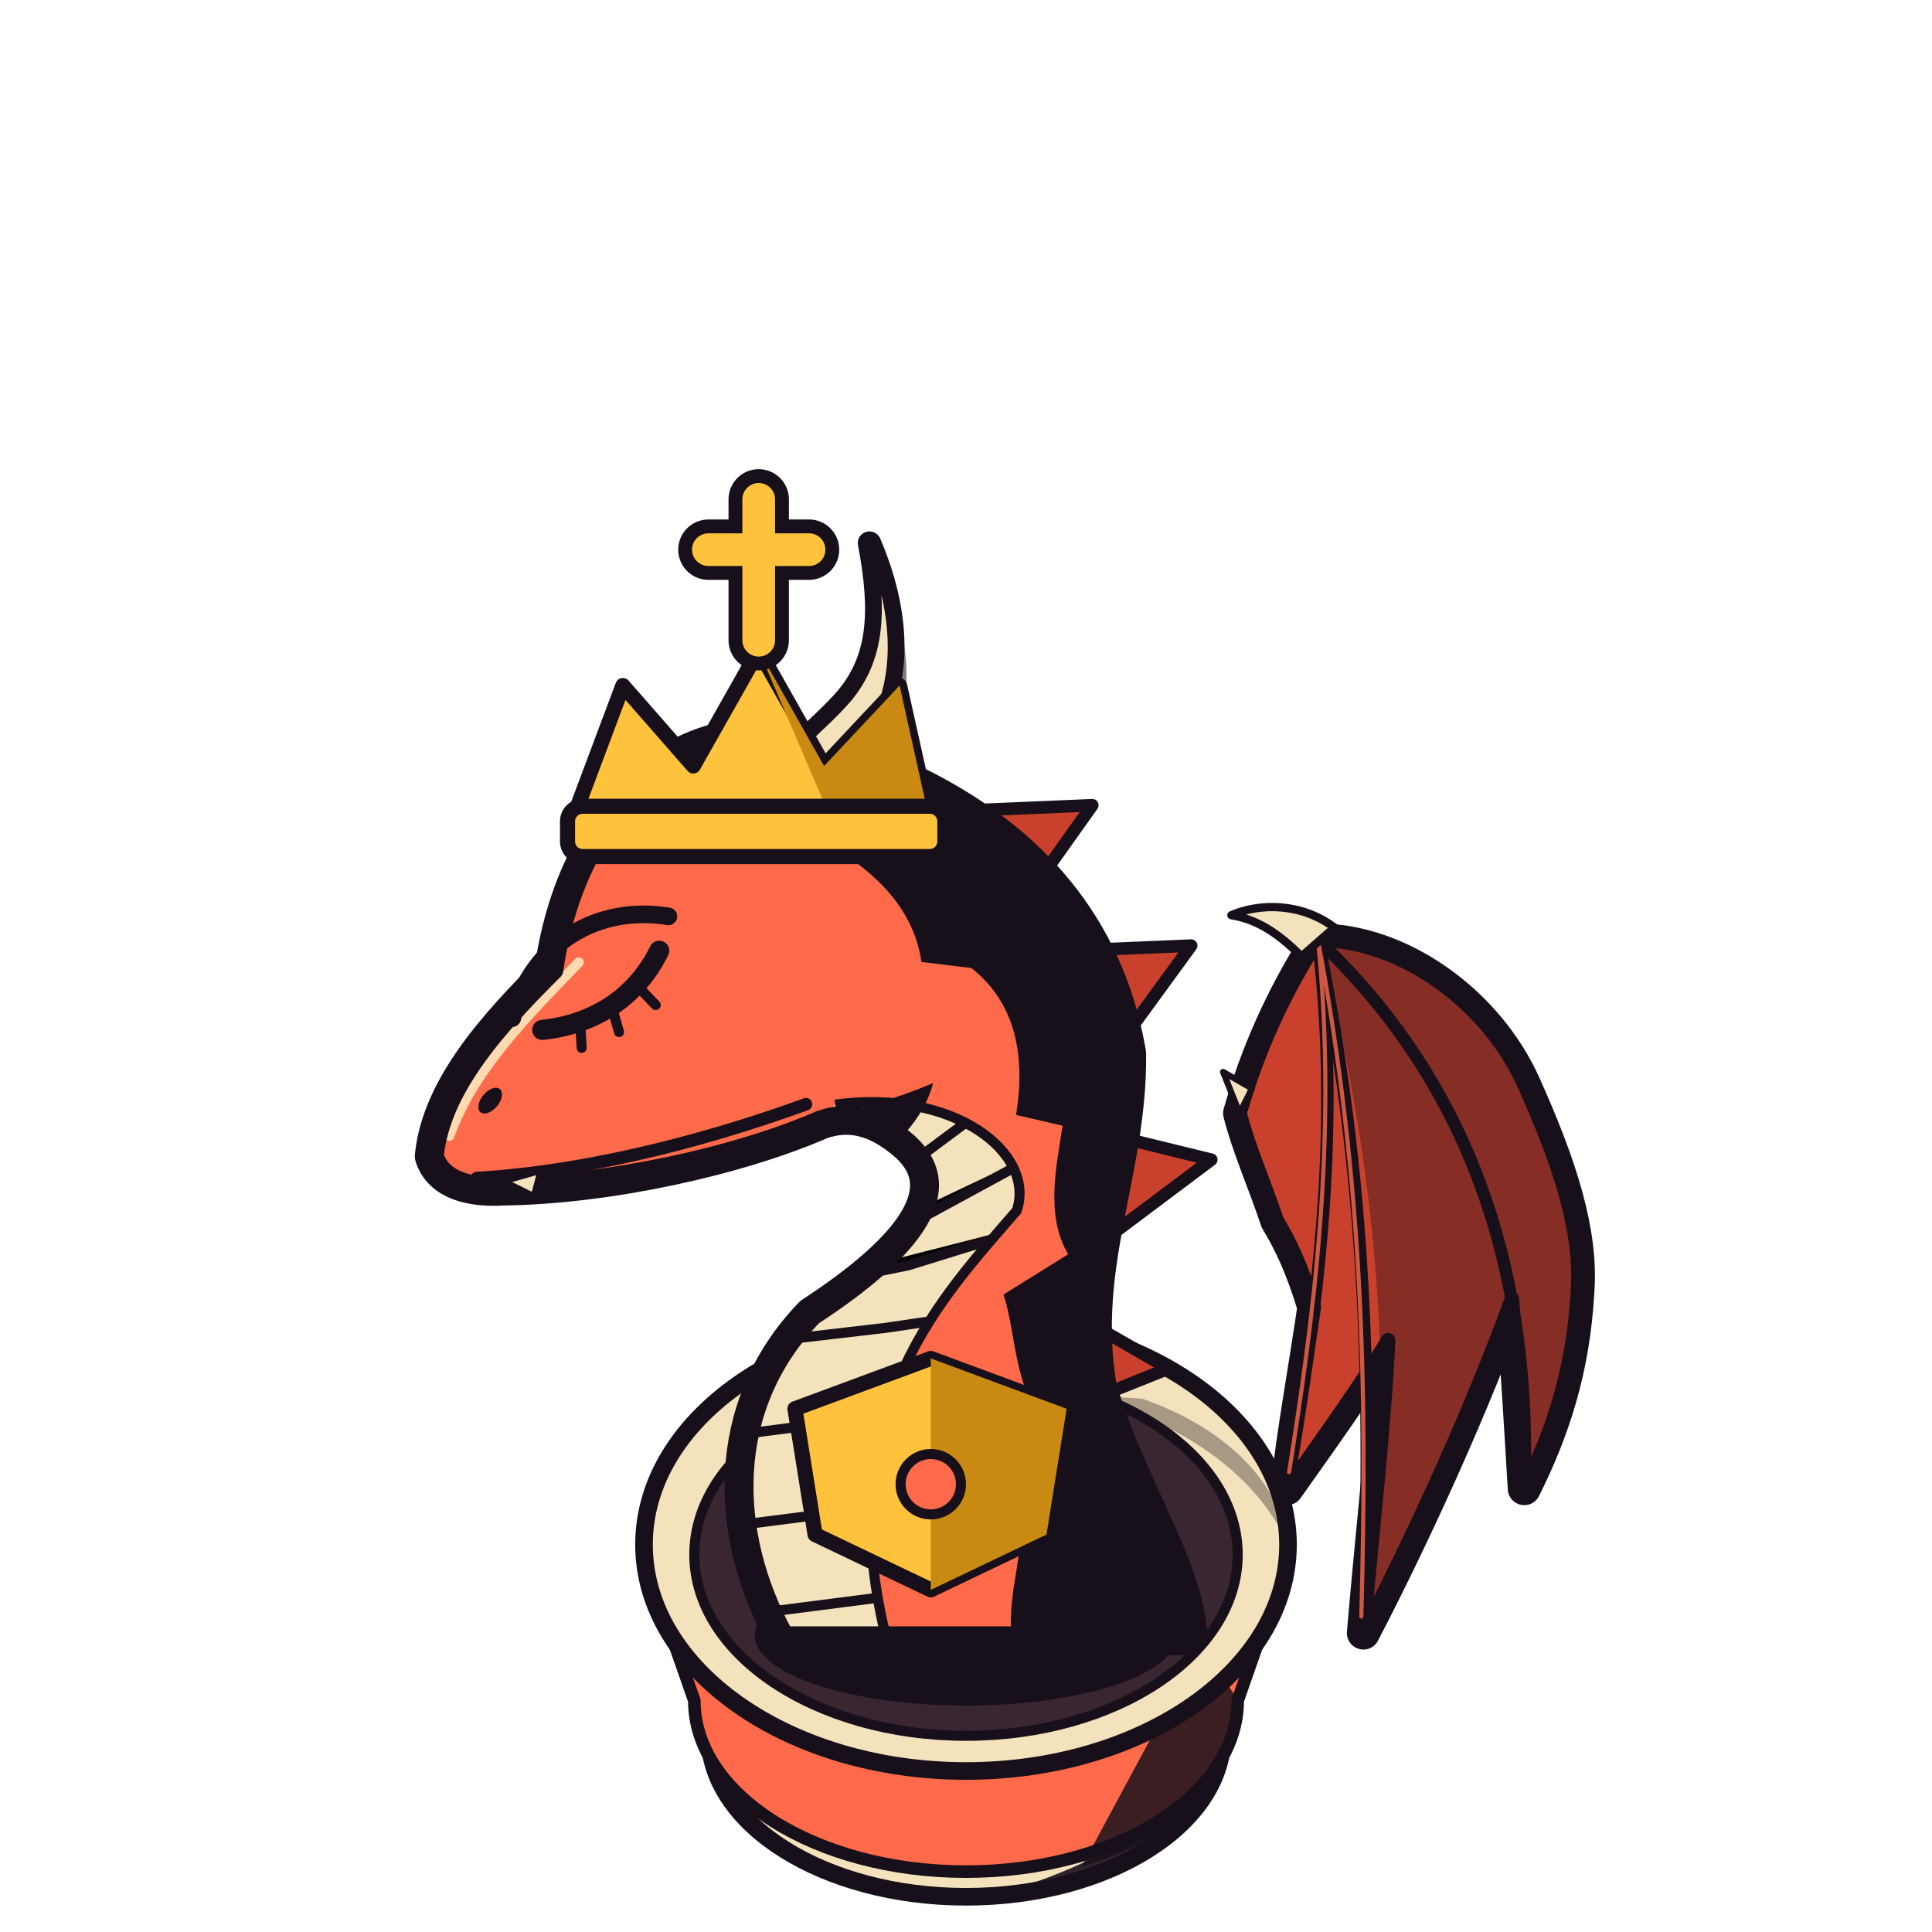
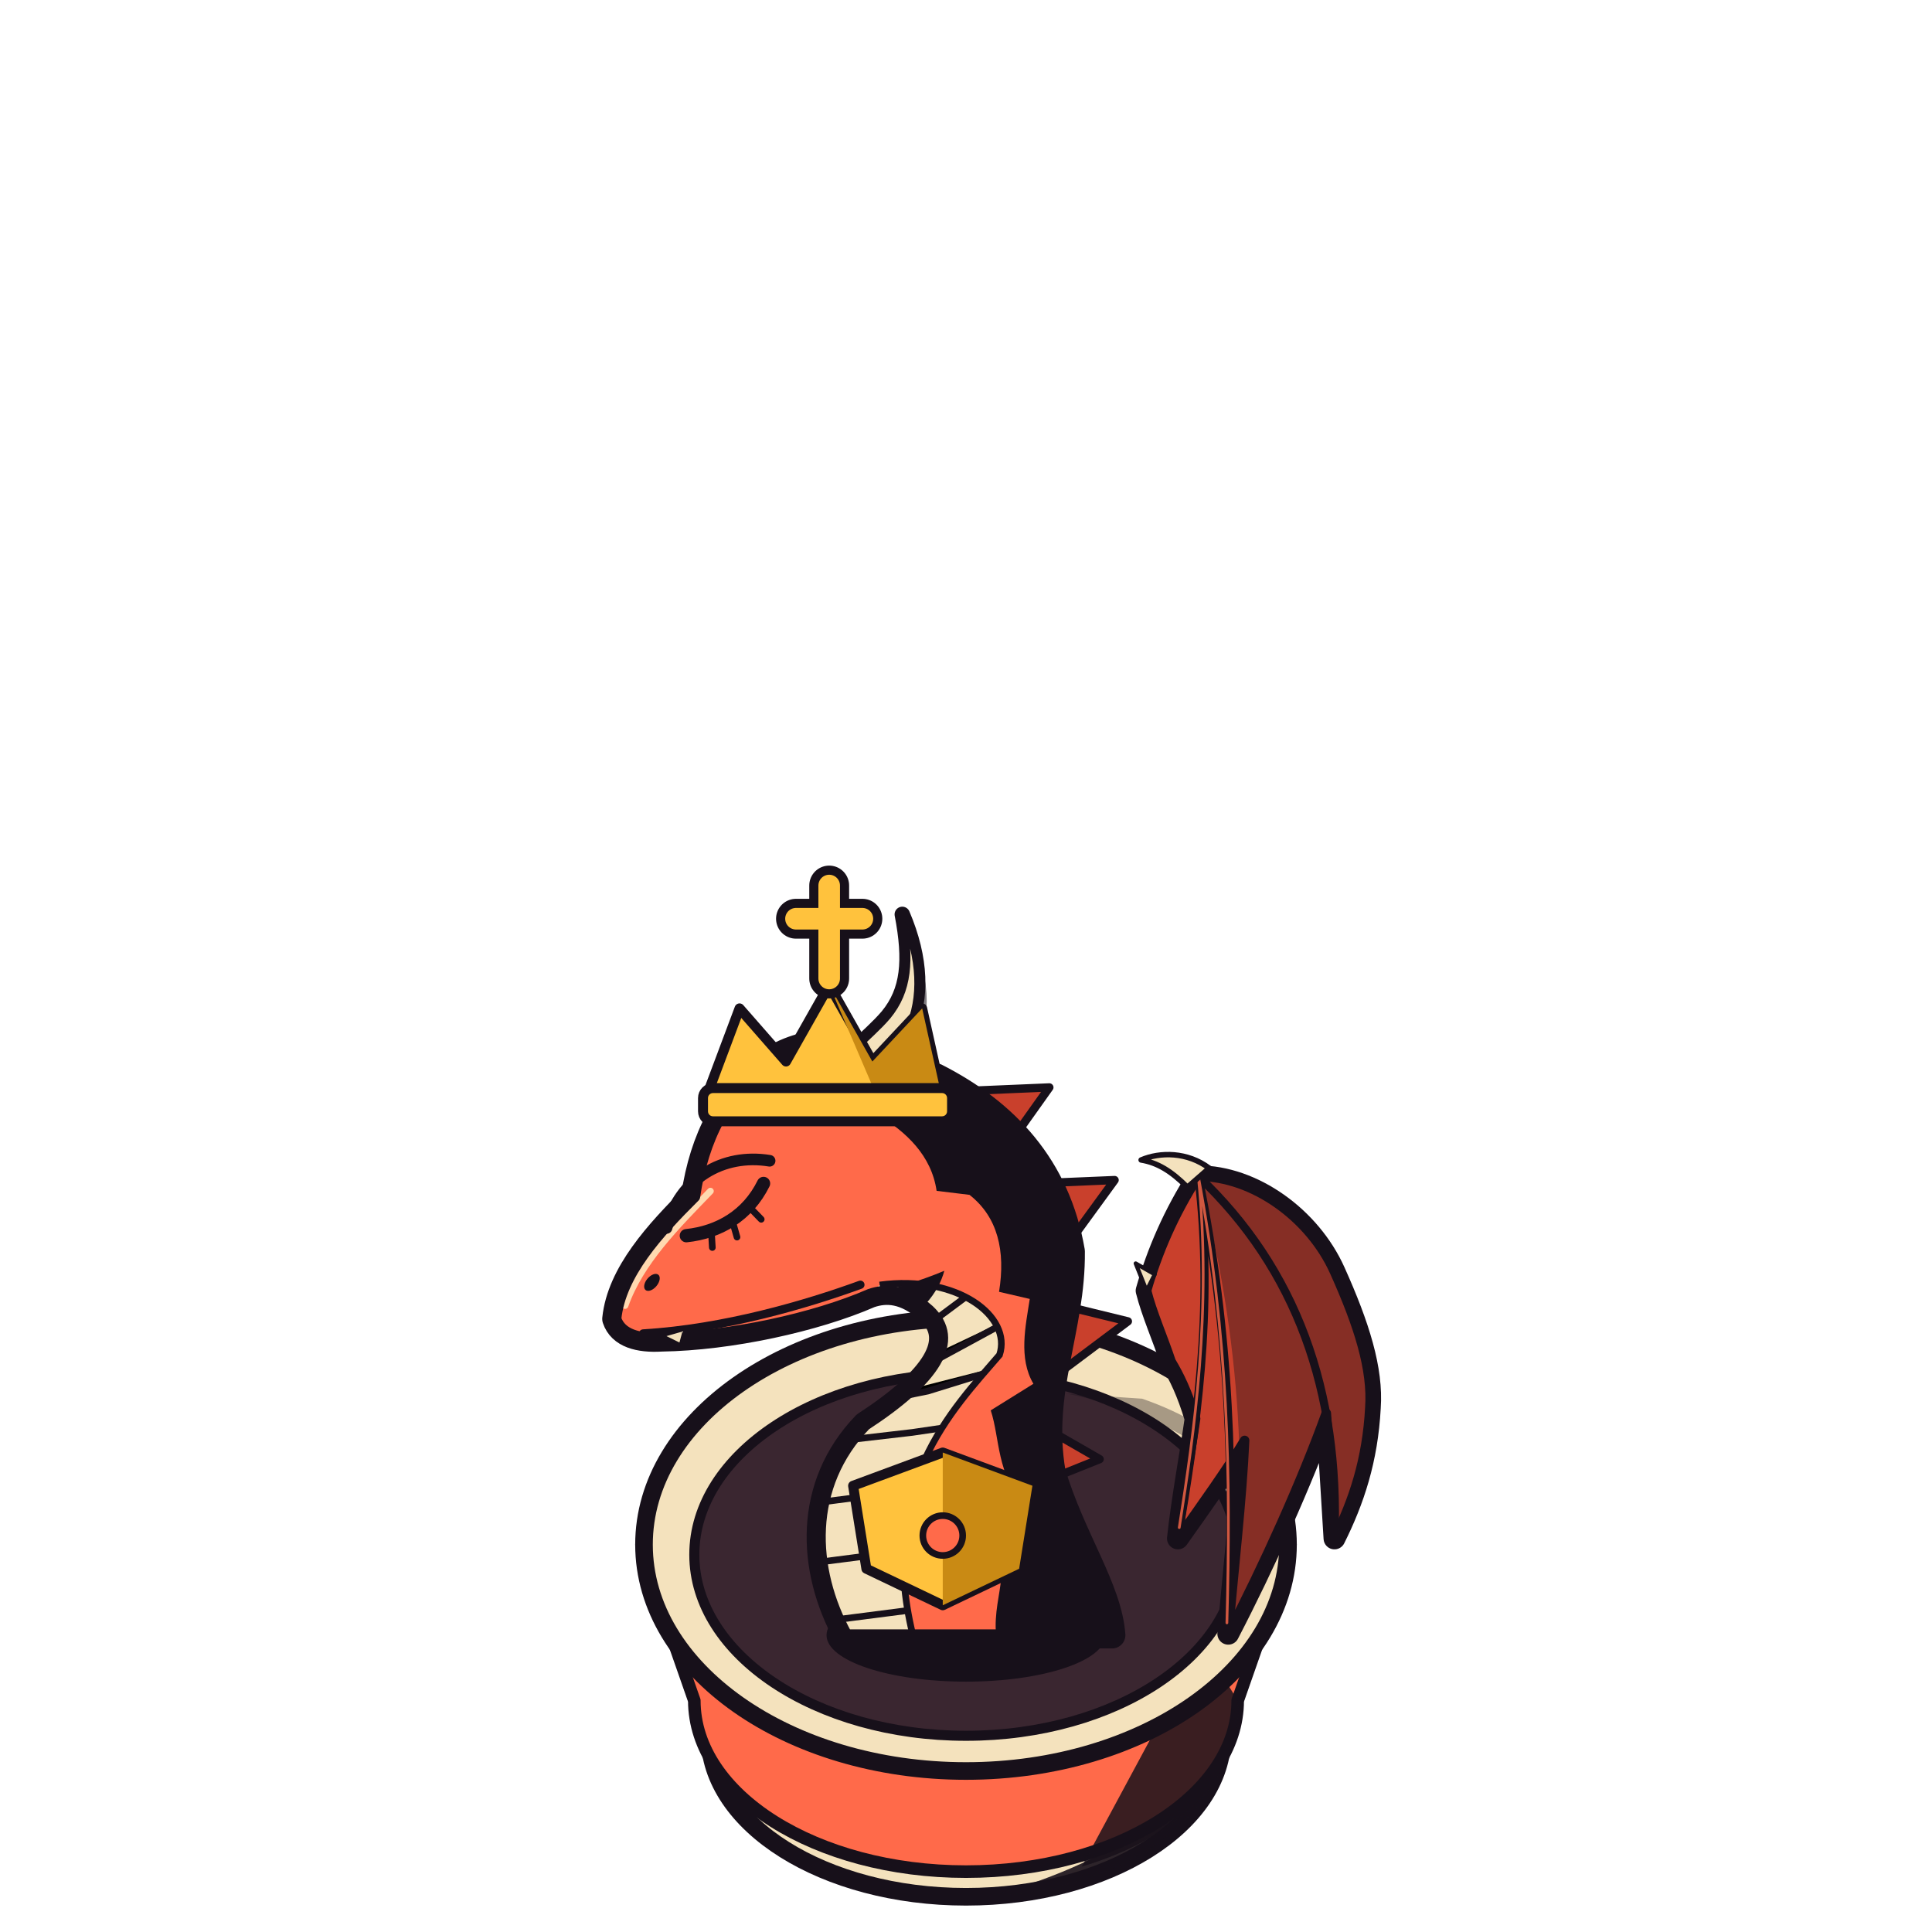
<svg xmlns="http://www.w3.org/2000/svg" viewBox="0 0 768 768" width="768" height="768">
  <path d="M256,614 L282,690 A102,64 0 0 0 486,690 L512,614 Z" fill="#f4e2bd" stroke="#17101a" stroke-width="7" stroke-linejoin="round" />
  <path d="M498,614 L486,690 A102,64 0 0 1 392,754 C440,742 478,716 486,690 Z" fill="#17101a" opacity=".9" />
  <path d="M262,636 L276,676 A108,68 0 0 0 492,676 L506,636 A128,90 0 0 1 262,636 Z" fill="#ff6a4a" stroke="#17101a" stroke-width="5" stroke-linejoin="round" />
  <path d="M470,640 L492,676 A108,68 0 0 1 430,742 L458,690 Z" fill="#17101a" opacity=".85" />
  <ellipse cx="384" cy="614" rx="128" ry="90" fill="#f4e2bd" stroke="#17101a" stroke-width="7" />
  <ellipse cx="384" cy="618" rx="108" ry="72" fill="#3a2630" stroke="#17101a" stroke-width="4" />
  <path d="M424,554 A128,90 0 0 1 512,614 A108,72 0 0 0 454,556 Z" fill="#17101a" opacity=".35" />
-   <ellipse cx="384" cy="650" rx="84" ry="28" fill="#17101a" />
-   <g transform="translate(478 618) scale(0.82) translate(-452 -560)">
-     <path d="M508,262 C548,262 590,292 608,332 C626,372 636,404 634,432 C632,470 622,500 608,528 C606,494 604,462 602,436 C584,486 556,548 530,598 C534,550 540,500 542,456 C530,476 510,504 493,528 C496,500 502,468 506,440 C500,420 494,408 488,398 C482,380 474,362 470,346 C478,318 490,290 508,262 Z" fill="none" stroke="#17101a" stroke-width="16" stroke-linejoin="round" />
-     <path d="M508,262 C548,262 590,292 608,332 C626,372 636,404 634,432 C632,470 622,500 608,528 C606,494 604,462 602,436 C584,486 556,548 530,598 C534,550 540,500 542,456 C530,476 510,504 493,528 C496,500 502,468 506,440 C500,420 494,408 488,398 C482,380 474,362 470,346 C478,318 490,290 508,262 Z" fill="#c9402c" stroke="#17101a" stroke-width="7" stroke-linejoin="round" />
-     <path d="M508,262 C548,262 590,292 608,332 C626,372 636,404 634,432 C632,470 622,500 608,528 C606,494 604,462 602,436 C584,486 556,548 530,598 C546,500 540,380 508,262 Z" fill="#17101a" opacity=".38" />
-     <path d="M508,262 C532,380 534,480 530,598 M508,262 C520,360 506,450 493,528 M508,262 C580,330 612,420 608,528" fill="none" stroke="#17101a" stroke-width="6" stroke-linecap="round" />
-     <path d="M508,262 C530,380 532,480 529,590 M508,262 C518,360 505,450 494,520" fill="none" stroke="#ff6a4a" stroke-width="2" stroke-linecap="round" opacity=".8" />
-     <path d="M470,346 L462,326 L476,334 Z" fill="#f4e2bd" stroke="#17101a" stroke-width="3" stroke-linejoin="round" />
-     <path d="M500,270 C488,258 478,252 466,250 C480,244 500,244 516,256 Z" fill="#f4e2bd" stroke="#17101a" stroke-width="4" stroke-linejoin="round" />
-   </g>
-   <path d="M382.4,322.3 L434.2,320.1 L404.9,361.3 Z" fill="#c9402c" stroke="#17101a" stroke-width="5" stroke-linejoin="round" />
-   <path d="M426.0,377.9 L473.5,375.9 L446.4,413.1 Z" fill="#c9402c" stroke="#17101a" stroke-width="5" stroke-linejoin="round" />
-   <path d="M441.0,451.1 L481.5,461.0 L443.5,489.5 Z" fill="#c9402c" stroke="#17101a" stroke-width="5" stroke-linejoin="round" />
-   <path d="M431.8,525.2 L464.5,544.0 L430.0,557.8 Z" fill="#c9402c" stroke="#17101a" stroke-width="5" stroke-linejoin="round" />
-   <clipPath id="c6">
-     <path d="M172.9,459.5 C175.7,432.4 198.4,407.7 220.4,385.8 C225.5,350.6 240.0,323.7 264.0,305.2 C287.2,289.5 315.0,289.6 335.7,305.4 L365.7,313.5 C408.2,335.1 438.9,368.2 447.6,418.8 C448.1,466.0 427.6,502.3 436.0,552.0 C448.0,592.0 470.0,622.0 472.0,650.0 L312.0,650.0 C290.0,610.0 288.0,560.0 323.3,523.3 C365.1,496.0 380.9,472.5 361.6,454.4 C347.4,441.8 335.8,441.6 326.1,444.9 C292.9,459.4 241.6,470.6 200.5,471.2 C187.1,472.0 176.1,469.1 172.9,459.5 Z" />
-   </clipPath>
-   <path d="M172.9,459.5 C175.7,432.4 198.4,407.7 220.4,385.8 C225.5,350.6 240.0,323.7 264.0,305.2 C287.2,289.5 315.0,289.6 335.7,305.4 L365.7,313.5 C408.2,335.1 438.9,368.2 447.6,418.8 C448.1,466.0 427.6,502.3 436.0,552.0 C448.0,592.0 470.0,622.0 472.0,650.0 L312.0,650.0 C290.0,610.0 288.0,560.0 323.3,523.3 C365.1,496.0 380.9,472.5 361.6,454.4 C347.4,441.8 335.8,441.6 326.1,444.9 C292.9,459.4 241.6,470.6 200.5,471.2 C187.1,472.0 176.1,469.1 172.9,459.5 Z" fill="none" stroke="#17101a" stroke-width="16" stroke-linejoin="round" />
-   <path d="M172.9,459.5 C175.7,432.4 198.4,407.7 220.4,385.8 C225.5,350.6 240.0,323.7 264.0,305.2 C287.2,289.5 315.0,289.6 335.7,305.4 L365.7,313.5 C408.2,335.1 438.9,368.2 447.6,418.8 C448.1,466.0 427.6,502.3 436.0,552.0 C448.0,592.0 470.0,622.0 472.0,650.0 L312.0,650.0 C290.0,610.0 288.0,560.0 323.3,523.3 C365.1,496.0 380.9,472.5 361.6,454.4 C347.4,441.8 335.8,441.6 326.1,444.9 C292.9,459.4 241.6,470.6 200.5,471.2 C187.1,472.0 176.1,469.1 172.9,459.5 Z" fill="#ff6a4a" />
-   <g clip-path="url(#c6)">
-     <clipPath id="c6b">
-       <path d="M312.0,650.0 C290.0,610.0 288.0,560.0 323.3,523.3 C365.1,496.0 380.9,472.5 361.6,454.4 C347.4,441.8 335.8,441.6 326.1,444.9 L332.0,439.1 C379.1,432.7 411.8,458.2 404.2,481.2 C375.6,514.5 330.0,560.0 352.0,650.0 Z" />
+   <g transform="translate(384 650) scale(0.66) translate(-384 -650)">
+     <ellipse cx="384" cy="650" rx="84" ry="28" fill="#17101a" />
+     <g transform="translate(478 618) scale(0.82) translate(-452 -560)">
+       <path d="M508,262 C548,262 590,292 608,332 C626,372 636,404 634,432 C632,470 622,500 608,528 C606,494 604,462 602,436 C584,486 556,548 530,598 C534,550 540,500 542,456 C530,476 510,504 493,528 C496,500 502,468 506,440 C500,420 494,408 488,398 C482,380 474,362 470,346 C478,318 490,290 508,262 Z" fill="none" stroke="#17101a" stroke-width="16" stroke-linejoin="round" />
+       <path d="M508,262 C548,262 590,292 608,332 C626,372 636,404 634,432 C632,470 622,500 608,528 C606,494 604,462 602,436 C584,486 556,548 530,598 C534,550 540,500 542,456 C530,476 510,504 493,528 C496,500 502,468 506,440 C500,420 494,408 488,398 C482,380 474,362 470,346 C478,318 490,290 508,262 Z" fill="#c9402c" stroke="#17101a" stroke-width="7" stroke-linejoin="round" />
+       <path d="M508,262 C548,262 590,292 608,332 C626,372 636,404 634,432 C632,470 622,500 608,528 C606,494 604,462 602,436 C584,486 556,548 530,598 C546,500 540,380 508,262 Z" fill="#17101a" opacity=".38" />
+       <path d="M508,262 C532,380 534,480 530,598 M508,262 C520,360 506,450 493,528 M508,262 C580,330 612,420 608,528" fill="none" stroke="#17101a" stroke-width="6" stroke-linecap="round" />
+       <path d="M508,262 C530,380 532,480 529,590 M508,262 C518,360 505,450 494,520" fill="none" stroke="#ff6a4a" stroke-width="2" stroke-linecap="round" opacity=".8" />
+       <path d="M470,346 L462,326 L476,334 Z" fill="#f4e2bd" stroke="#17101a" stroke-width="3" stroke-linejoin="round" />
+       <path d="M500,270 C488,258 478,252 466,250 C480,244 500,244 516,256 Z" fill="#f4e2bd" stroke="#17101a" stroke-width="4" stroke-linejoin="round" />
+     </g>
+     <path d="M382.4,322.3 L434.2,320.1 L404.9,361.3 Z" fill="#c9402c" stroke="#17101a" stroke-width="5" stroke-linejoin="round" />
+     <path d="M426.0,377.9 L473.5,375.9 L446.4,413.1 Z" fill="#c9402c" stroke="#17101a" stroke-width="5" stroke-linejoin="round" />
+     <path d="M441.0,451.1 L481.5,461.0 L443.5,489.5 Z" fill="#c9402c" stroke="#17101a" stroke-width="5" stroke-linejoin="round" />
+     <path d="M431.8,525.2 L464.5,544.0 L430.0,557.8 Z" fill="#c9402c" stroke="#17101a" stroke-width="5" stroke-linejoin="round" />
+     <clipPath id="c6">
+       <path d="M172.9,459.5 C175.7,432.4 198.4,407.7 220.4,385.8 C225.5,350.6 240.0,323.7 264.0,305.2 C287.2,289.5 315.0,289.6 335.7,305.4 L365.7,313.5 C408.2,335.1 438.9,368.2 447.6,418.8 C448.1,466.0 427.6,502.3 436.0,552.0 C448.0,592.0 470.0,622.0 472.0,650.0 L312.0,650.0 C290.0,610.0 288.0,560.0 323.3,523.3 C365.1,496.0 380.9,472.5 361.6,454.4 C347.4,441.8 335.8,441.6 326.1,444.9 C292.9,459.4 241.6,470.6 200.5,471.2 C187.1,472.0 176.1,469.1 172.9,459.5 Z" />
    </clipPath>
-     <path d="M312.0,650.0 C290.0,610.0 288.0,560.0 323.3,523.3 C365.1,496.0 380.9,472.5 361.6,454.4 C347.4,441.8 335.8,441.6 326.1,444.9 L332.0,439.1 C379.1,432.7 411.8,458.2 404.2,481.2 C375.6,514.5 330.0,560.0 352.0,650.0 Z" fill="#f4e2bd" />
-     <g clip-path="url(#c6b)" stroke="#17101a" stroke-width="4">
-       <path d="M297.3,506.3 L355.5,467.4 L411.9,425.4" />
-       <path d="M298.0,512.4 L364.0,485.4 L426.4,451.5" />
-       <path d="M289.2,517.5 L361.0,503.0 L431.0,481.3" />
-       <path d="M280.2,536.2 L351.6,527.9 L423.8,517.3" />
-       <path d="M280.0,572.0 L350.0,563.0 L420.0,554.0" />
-       <path d="M280.0,608.0 L350.0,599.0 L420.0,590.0" />
-       <path d="M280.0,644.0 L350.0,635.0 L420.0,626.0" />
-     </g>
-     <path d="M332.0,439.1 C379.1,432.7 411.8,458.2 404.2,481.2 C375.6,514.5 330.0,560.0 352.0,650.0" fill="none" stroke="#17101a" stroke-width="4" />
-     <path d="M276.3,286.6 L404.5,212.6 L448.5,288.8 L488.5,358.1 L527.7,451.3 L520.0,560.0 L520.0,660.0 L404.0,660.0 C396.0,632.0 414.0,612.0 400.0,592.0 L420.0,574.0 C402.0,552.0 404.6,532.0 398.9,514.6 L424.6,498.6 C415.5,483.2 419.9,463.8 422.4,447.5 L403.9,443.2 C407.9,418.5 403.1,398.1 386.1,384.8 L366.3,382.4 C363.2,361.1 348.0,346.8 330.3,336.2 C326.5,317.6 298.7,301.4 276.3,286.6 Z" fill="#17101a" />
-     <g transform="translate(44 0) rotate(-30 404 520)">
-       <path d="M336,394 C300,390 250,374 214,354 C230,374 290,402 336,418 C356,420 372,414 382,404 C366,402 350,398 336,394 Z" fill="#17101a" />
-       <path d="M205,326 C226,308 256,300 284,292" fill="none" stroke="#ffd9b0" stroke-width="4" stroke-linecap="round" />
-     </g>
-   </g>
-   <path d="M172.9,459.5 C175.7,432.4 198.4,407.7 220.4,385.8 C225.5,350.6 240.0,323.7 264.0,305.2 C287.2,289.5 315.0,289.6 335.7,305.4 L365.7,313.5 C408.2,335.1 438.9,368.2 447.6,418.8 C448.1,466.0 427.6,502.3 436.0,552.0 C448.0,592.0 470.0,622.0 472.0,650.0 L312.0,650.0 C290.0,610.0 288.0,560.0 323.3,523.3 C365.1,496.0 380.9,472.5 361.6,454.4 C347.4,441.8 335.8,441.6 326.1,444.9 C292.9,459.4 241.6,470.6 200.5,471.2 C187.1,472.0 176.1,469.1 172.9,459.5 Z" fill="none" stroke="#17101a" stroke-width="7" stroke-linejoin="round" />
-   <g transform="translate(44 0) rotate(-30 404 520)">
-     <g transform="translate(284,304)">
-       <g transform="scale(1)">
-         <path d="M-26,4 C-8,12 12,12 30,0" fill="none" stroke="#17101a" stroke-width="8" stroke-linecap="round" />
-         <path d="M-12,10 L-16,18 M2,12 L0,20 M16,10 L18,18" stroke="#17101a" stroke-width="4" stroke-linecap="round" />
-         <path d="M-34,-6 C-12,-28 18,-28 40,-10" fill="none" stroke="#17101a" stroke-width="7" stroke-linecap="round" />
+     <path d="M172.9,459.5 C175.7,432.4 198.4,407.7 220.4,385.8 C225.5,350.6 240.0,323.7 264.0,305.2 C287.2,289.5 315.0,289.6 335.7,305.4 L365.7,313.5 C408.2,335.1 438.9,368.2 447.6,418.8 C448.1,466.0 427.6,502.3 436.0,552.0 C448.0,592.0 470.0,622.0 472.0,650.0 L312.0,650.0 C290.0,610.0 288.0,560.0 323.3,523.3 C365.1,496.0 380.9,472.5 361.6,454.4 C347.4,441.8 335.8,441.6 326.1,444.9 C292.9,459.4 241.6,470.6 200.5,471.2 C187.1,472.0 176.1,469.1 172.9,459.5 Z" fill="none" stroke="#17101a" stroke-width="16" stroke-linejoin="round" />
+     <path d="M172.9,459.5 C175.7,432.4 198.4,407.7 220.4,385.8 C225.5,350.6 240.0,323.7 264.0,305.2 C287.2,289.5 315.0,289.6 335.7,305.4 L365.7,313.5 C408.2,335.1 438.9,368.2 447.6,418.8 C448.1,466.0 427.6,502.3 436.0,552.0 C448.0,592.0 470.0,622.0 472.0,650.0 L312.0,650.0 C290.0,610.0 288.0,560.0 323.3,523.3 C365.1,496.0 380.9,472.5 361.6,454.4 C347.4,441.8 335.8,441.6 326.1,444.9 C292.9,459.4 241.6,470.6 200.5,471.2 C187.1,472.0 176.1,469.1 172.9,459.5 Z" fill="#ff6a4a" />
+     <g clip-path="url(#c6)">
+       <clipPath id="c6b">
+         <path d="M312.0,650.0 C290.0,610.0 288.0,560.0 323.3,523.3 C365.1,496.0 380.9,472.5 361.6,454.4 C347.4,441.8 335.8,441.6 326.1,444.9 L332.0,439.1 C379.1,432.7 411.8,458.2 404.2,481.2 C375.6,514.5 330.0,560.0 352.0,650.0 Z" />
+       </clipPath>
+       <path d="M312.0,650.0 C290.0,610.0 288.0,560.0 323.3,523.3 C365.1,496.0 380.9,472.5 361.6,454.4 C347.4,441.8 335.8,441.6 326.1,444.9 L332.0,439.1 C379.1,432.7 411.8,458.2 404.2,481.2 C375.6,514.5 330.0,560.0 352.0,650.0 Z" fill="#f4e2bd" />
+       <g clip-path="url(#c6b)" stroke="#17101a" stroke-width="4">
+         <path d="M297.3,506.3 L355.5,467.4 L411.9,425.4" />
+         <path d="M298.0,512.4 L364.0,485.4 L426.4,451.5" />
+         <path d="M289.2,517.5 L361.0,503.0 L431.0,481.3" />
+         <path d="M280.2,536.2 L351.6,527.9 L423.8,517.3" />
+         <path d="M280.0,572.0 L350.0,563.0 L420.0,554.0" />
+         <path d="M280.0,608.0 L350.0,599.0 L420.0,590.0" />
+         <path d="M280.0,644.0 L350.0,635.0 L420.0,626.0" />
+       </g>
+       <path d="M332.0,439.1 C379.1,432.7 411.8,458.2 404.2,481.2 C375.6,514.5 330.0,560.0 352.0,650.0" fill="none" stroke="#17101a" stroke-width="4" />
+       <path d="M276.3,286.6 L404.5,212.6 L448.5,288.8 L488.5,358.1 L527.7,451.3 L520.0,560.0 L520.0,660.0 L404.0,660.0 C396.0,632.0 414.0,612.0 400.0,592.0 L420.0,574.0 C402.0,552.0 404.6,532.0 398.9,514.6 L424.6,498.6 C415.5,483.2 419.9,463.8 422.4,447.5 L403.9,443.2 C407.9,418.5 403.1,398.1 386.1,384.8 L366.3,382.4 C363.2,361.1 348.0,346.8 330.3,336.2 C326.5,317.6 298.7,301.4 276.3,286.6 Z" fill="#17101a" />
+       <g transform="translate(44 0) rotate(-30 404 520)">
+         <path d="M336,394 C300,390 250,374 214,354 C230,374 290,402 336,418 C356,420 372,414 382,404 C366,402 350,398 336,394 Z" fill="#17101a" />
+         <path d="M205,326 C226,308 256,300 284,292" fill="none" stroke="#ffd9b0" stroke-width="4" stroke-linecap="round" />
      </g>
    </g>
-     <ellipse cx="226" cy="322" rx="6" ry="3.5" fill="#17101a" transform="rotate(-20 226 322)" />
-     <path d="M206,346 C250,368 300,380 334,386" fill="none" stroke="#17101a" stroke-width="5" stroke-linecap="round" />
-     <path d="M214,352 L222,364 L230,356 Z" fill="#f4e2bd" stroke="#17101a" stroke-width="3" stroke-linejoin="round" />
+     <path d="M172.9,459.5 C175.7,432.4 198.4,407.7 220.4,385.8 C225.5,350.6 240.0,323.7 264.0,305.2 C287.2,289.5 315.0,289.6 335.7,305.4 L365.7,313.5 C408.2,335.1 438.9,368.2 447.6,418.8 C448.1,466.0 427.6,502.3 436.0,552.0 C448.0,592.0 470.0,622.0 472.0,650.0 L312.0,650.0 C290.0,610.0 288.0,560.0 323.3,523.3 C365.1,496.0 380.9,472.5 361.6,454.4 C347.4,441.8 335.8,441.6 326.1,444.9 C292.9,459.4 241.6,470.6 200.5,471.2 C187.1,472.0 176.1,469.1 172.9,459.5 Z" fill="none" stroke="#17101a" stroke-width="7" stroke-linejoin="round" />
+     <g transform="translate(44 0) rotate(-30 404 520)">
+       <g transform="translate(284,304)">
+         <g transform="scale(1)">
+           <path d="M-26,4 C-8,12 12,12 30,0" fill="none" stroke="#17101a" stroke-width="8" stroke-linecap="round" />
+           <path d="M-12,10 L-16,18 M2,12 L0,20 M16,10 L18,18" stroke="#17101a" stroke-width="4" stroke-linecap="round" />
+           <path d="M-34,-6 C-12,-28 18,-28 40,-10" fill="none" stroke="#17101a" stroke-width="7" stroke-linecap="round" />
+         </g>
+       </g>
+       <ellipse cx="226" cy="322" rx="6" ry="3.5" fill="#17101a" transform="rotate(-20 226 322)" />
+       <path d="M206,346 C250,368 300,380 334,386" fill="none" stroke="#17101a" stroke-width="5" stroke-linecap="round" />
+       <path d="M214,352 L222,364 L230,356 Z" fill="#f4e2bd" stroke="#17101a" stroke-width="3" stroke-linejoin="round" />
+     </g>
+     <g transform="translate(44 0) rotate(-30 404 520)">
+       <g transform="translate(392 282) scale(0.58) translate(-392 -282)">
+         <path d="M362,266 C392,246 428,244 456,234 C488,222 506,196 522,150 C516,200 496,236 468,256 C442,274 420,286 404,294 Z" fill="none" stroke="#17101a" stroke-width="16" stroke-linejoin="round" />
+         <path d="M362,266 C392,246 428,244 456,234 C488,222 506,196 522,150 C516,200 496,236 468,256 C442,274 420,286 404,294 Z" fill="#f4e2bd" stroke="#17101a" stroke-width="7" stroke-linejoin="round" />
+         <path d="M468,256 C496,236 516,200 522,150 C518,212 500,252 472,270 C448,284 424,292 404,294 C428,282 448,270 468,256 Z" fill="#17101a" opacity=".55" />
+       </g>
+     </g>
+     <g transform="translate(-76.4 50.5)">
+       <g transform="translate(6 8)">
+         <path d="M300,262 L318,214 L346,246 L372,200 L398,246 L428,214 L440,268 Z" fill="#ffc23d" stroke="#17101a" stroke-width="6" stroke-linejoin="round" />
+         <path d="M372,200 L398,246 L428,214 L440,268 L402,270 Z" fill="#c98a14" />
+         <rect x="296" y="262" width="150" height="20" rx="6" fill="#ffc23d" stroke="#17101a" stroke-width="6" />
+         <path d="M372,196 L372,140 M352,160 L392,160" stroke="#17101a" stroke-width="24" stroke-linecap="round" />
+         <path d="M372,196 L372,140 M352,160 L392,160" stroke="#ffc23d" stroke-width="13" stroke-linecap="round" />
+       </g>
+     </g>
+     <path d="M330,560 L384,540 L438,560 L430,610 L384,632 L338,610 Z" fill="#ffc23d" stroke="#17101a" stroke-width="6" stroke-linejoin="round" transform="translate(-14 0)" />
+     <path d="M384,540 L438,560 L430,610 L384,632 Z" fill="#c98a14" transform="translate(-14 0)" />
+     <circle cx="370" cy="590" r="12" fill="#ff6a4a" stroke="#17101a" stroke-width="4" />
  </g>
-   <g transform="translate(44 0) rotate(-30 404 520)">
-     <g transform="translate(392 282) scale(0.58) translate(-392 -282)">
-       <path d="M362,266 C392,246 428,244 456,234 C488,222 506,196 522,150 C516,200 496,236 468,256 C442,274 420,286 404,294 Z" fill="none" stroke="#17101a" stroke-width="16" stroke-linejoin="round" />
-       <path d="M362,266 C392,246 428,244 456,234 C488,222 506,196 522,150 C516,200 496,236 468,256 C442,274 420,286 404,294 Z" fill="#f4e2bd" stroke="#17101a" stroke-width="7" stroke-linejoin="round" />
-       <path d="M468,256 C496,236 516,200 522,150 C518,212 500,252 472,270 C448,284 424,292 404,294 C428,282 448,270 468,256 Z" fill="#17101a" opacity=".55" />
-     </g>
-   </g>
-   <g transform="translate(-76.4 50.5)">
-     <g transform="translate(6 8)">
-       <path d="M300,262 L318,214 L346,246 L372,200 L398,246 L428,214 L440,268 Z" fill="#ffc23d" stroke="#17101a" stroke-width="6" stroke-linejoin="round" />
-       <path d="M372,200 L398,246 L428,214 L440,268 L402,270 Z" fill="#c98a14" />
-       <rect x="296" y="262" width="150" height="20" rx="6" fill="#ffc23d" stroke="#17101a" stroke-width="6" />
-       <path d="M372,196 L372,140 M352,160 L392,160" stroke="#17101a" stroke-width="24" stroke-linecap="round" />
-       <path d="M372,196 L372,140 M352,160 L392,160" stroke="#ffc23d" stroke-width="13" stroke-linecap="round" />
-     </g>
-   </g>
-   <path d="M330,560 L384,540 L438,560 L430,610 L384,632 L338,610 Z" fill="#ffc23d" stroke="#17101a" stroke-width="6" stroke-linejoin="round" transform="translate(-14 0)" />
-   <path d="M384,540 L438,560 L430,610 L384,632 Z" fill="#c98a14" transform="translate(-14 0)" />
-   <circle cx="370" cy="590" r="12" fill="#ff6a4a" stroke="#17101a" stroke-width="4" />
</svg>
